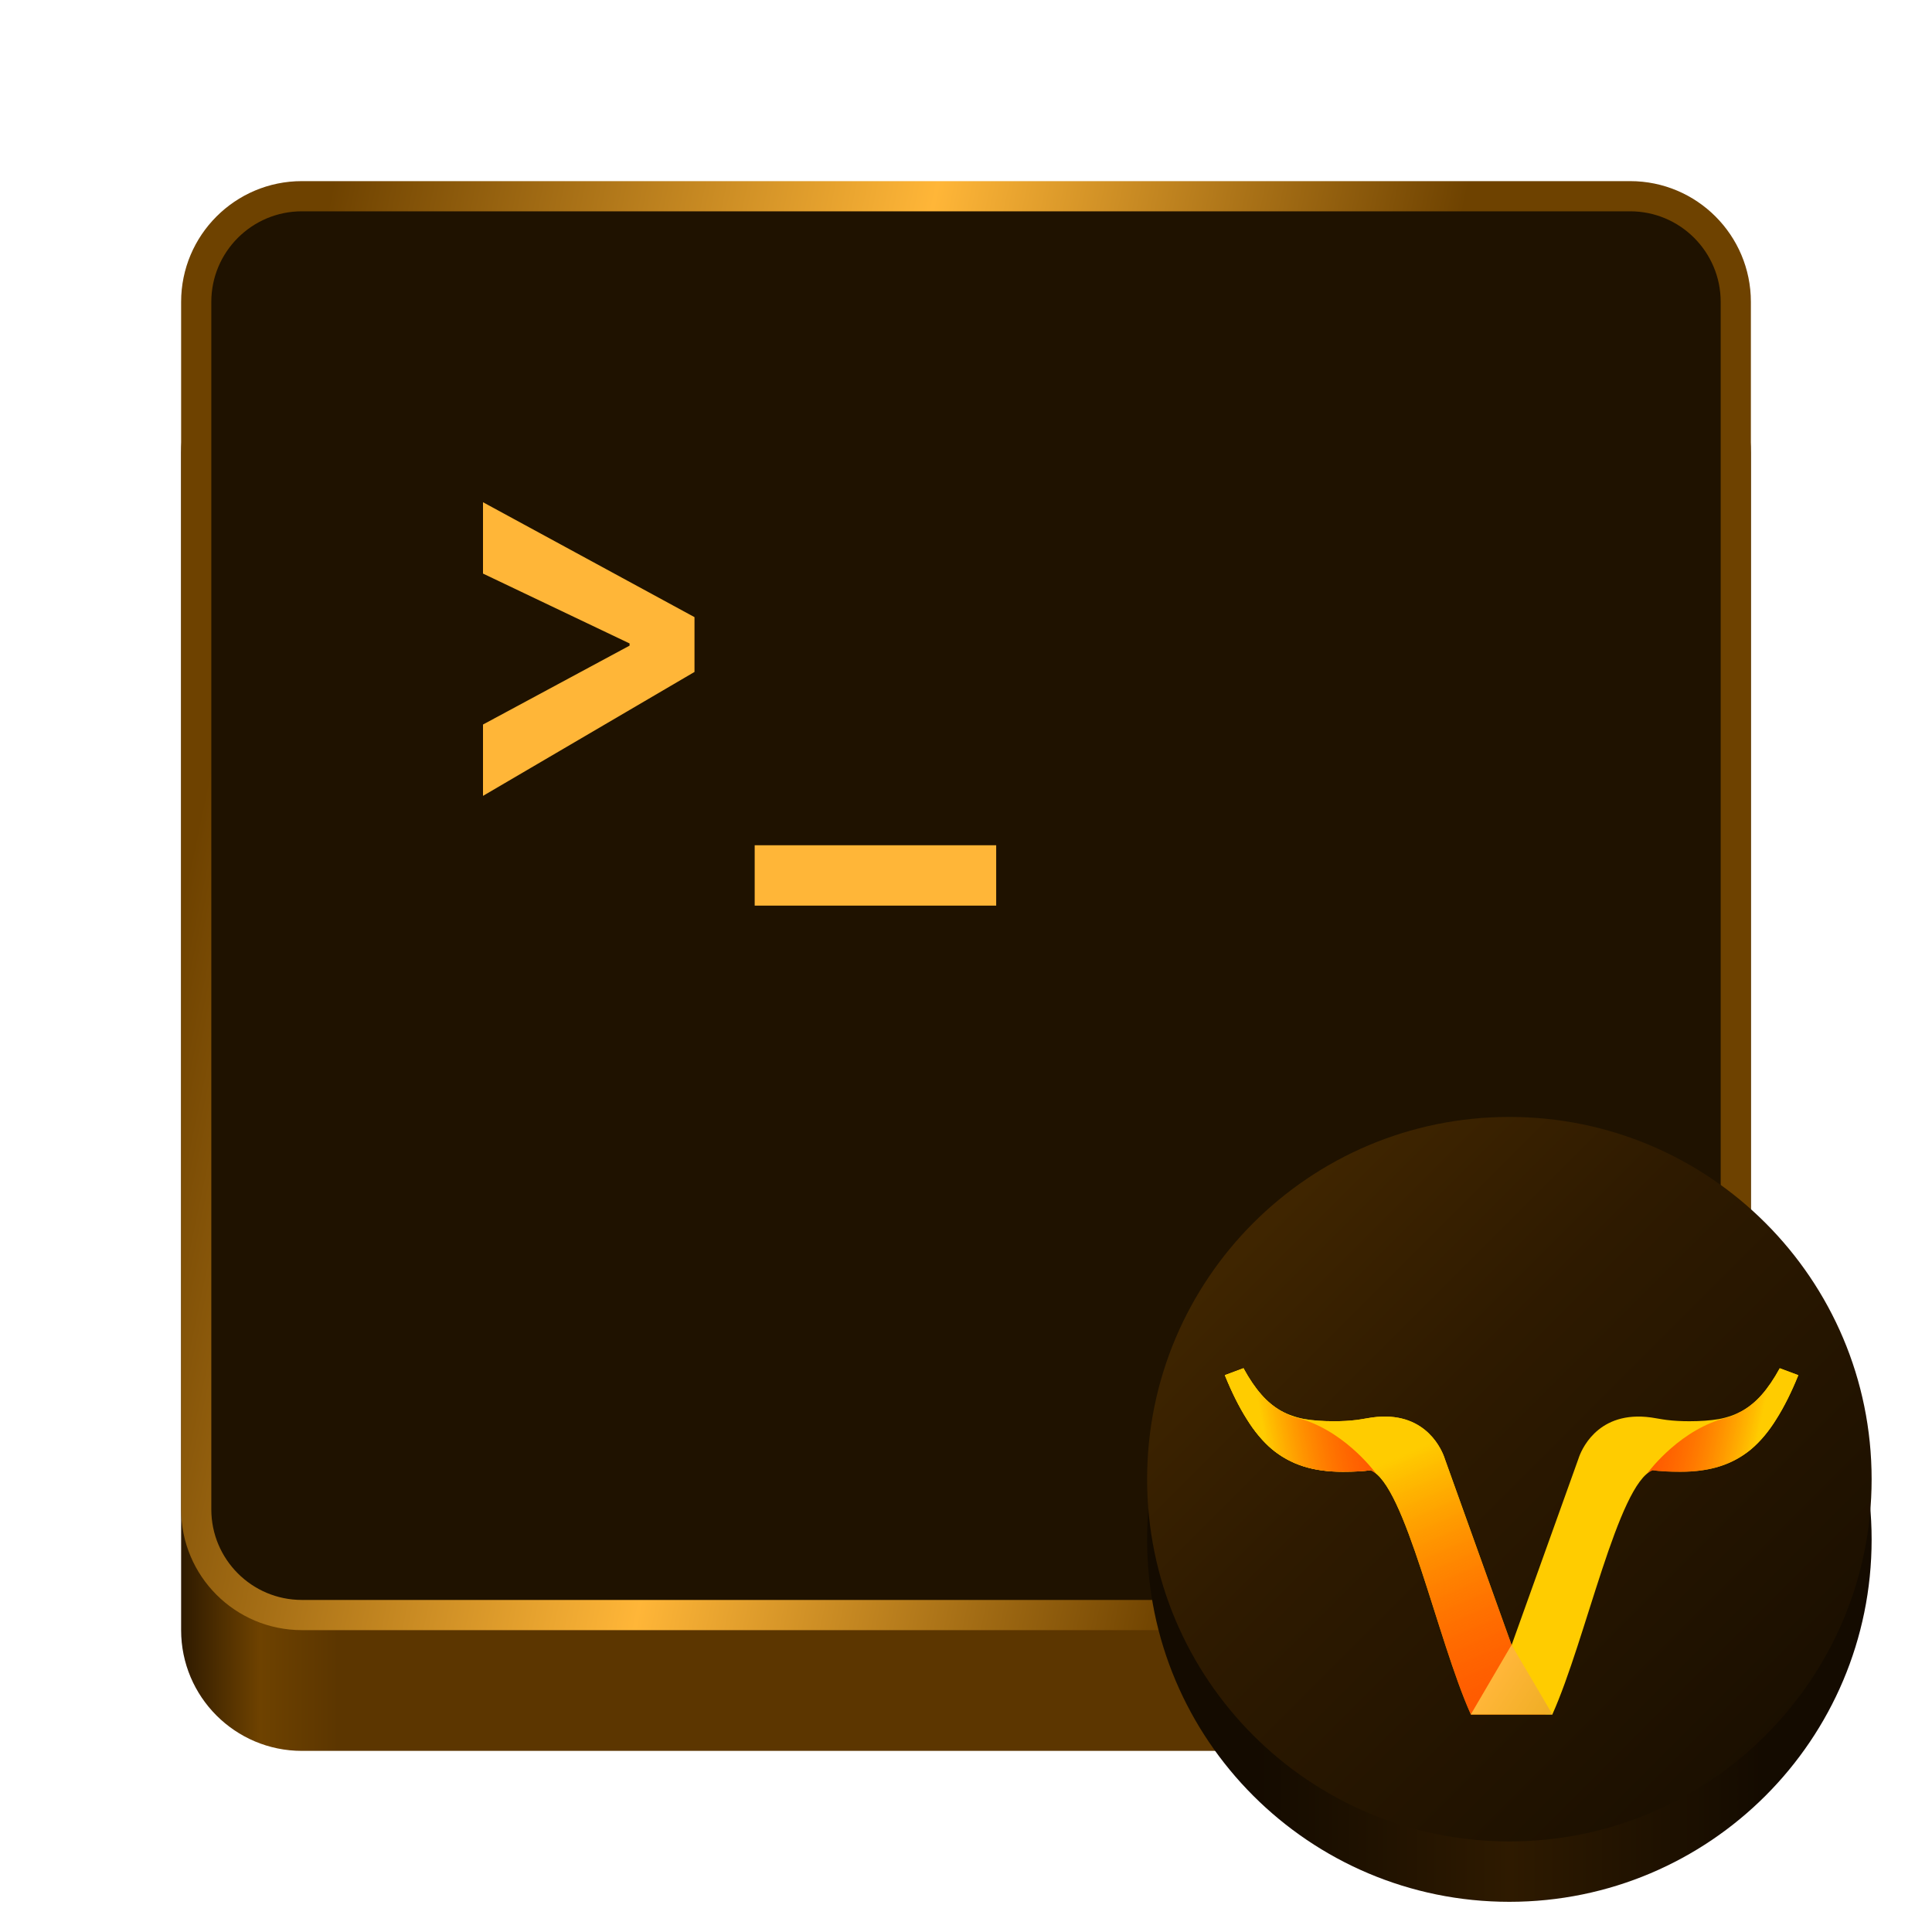
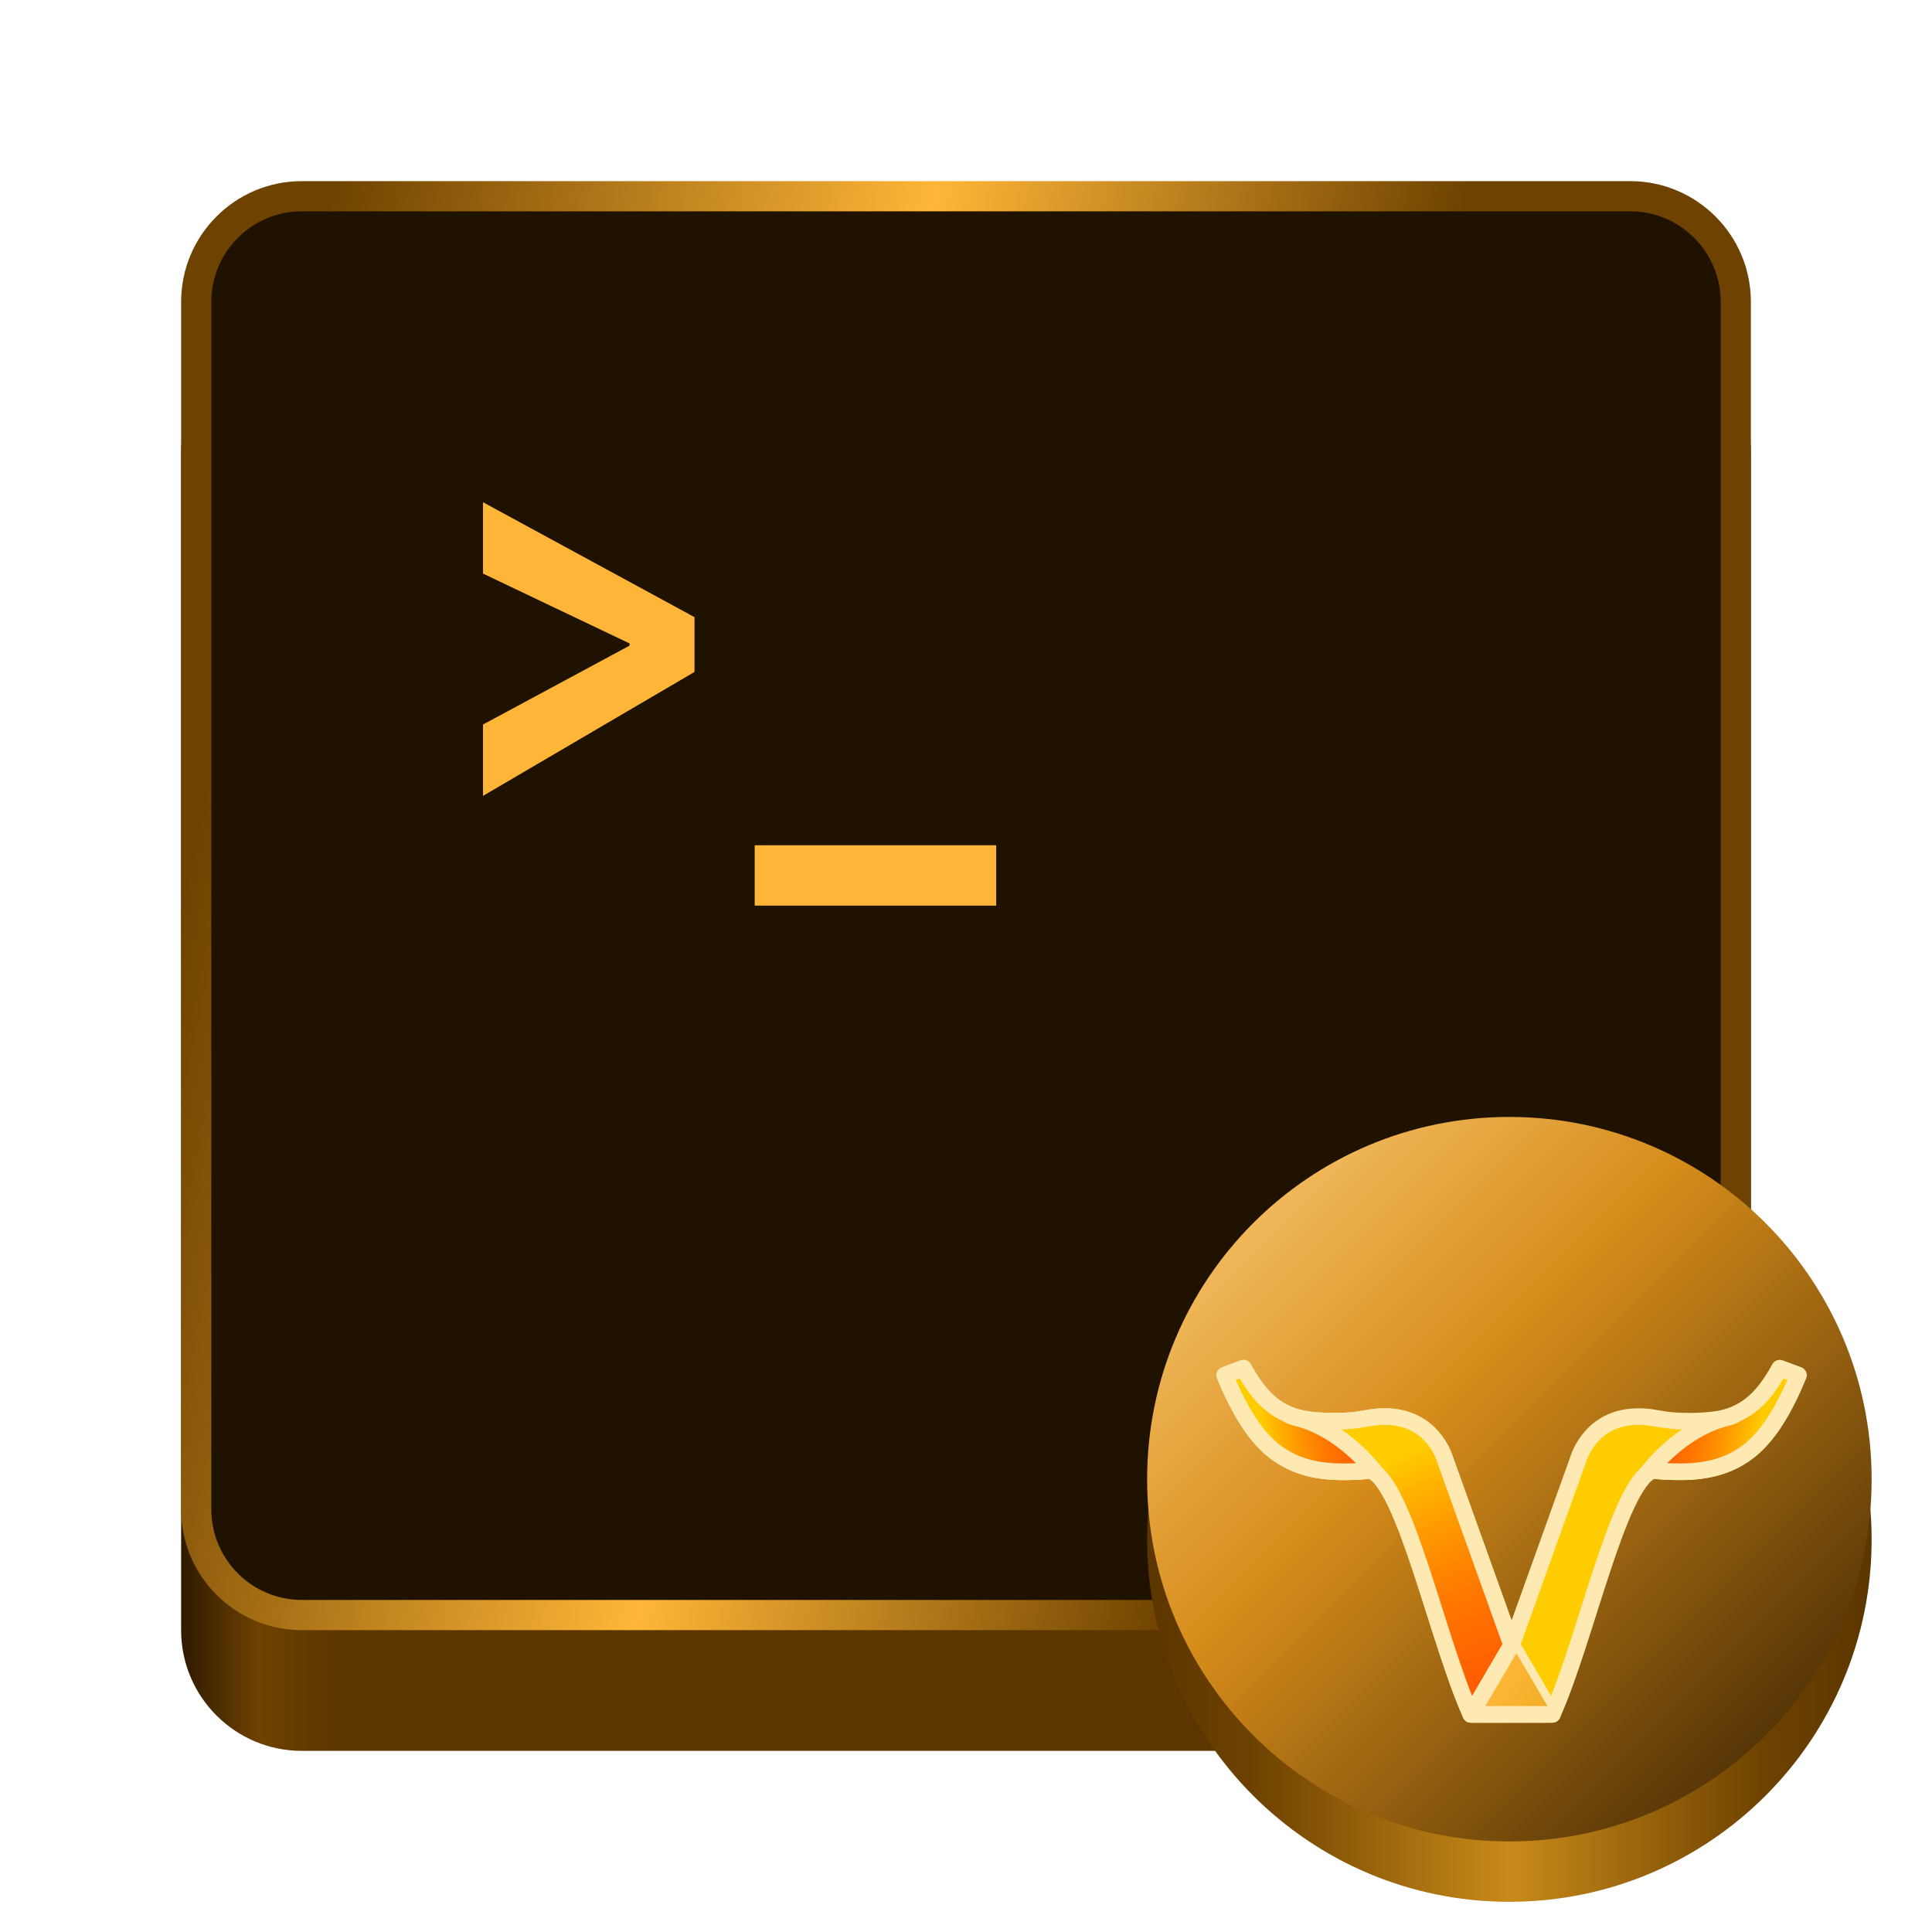
<svg xmlns="http://www.w3.org/2000/svg" height="128px" viewBox="0 0 128 128" width="128px">
  <defs>
    <linearGradient id="a" gradientUnits="userSpaceOnUse" x1="12" x2="116" y1="64" y2="64">
      <stop offset="0" stop-color="#2e1a00" />
      <stop offset="0.05" stop-color="#6e4200" />
      <stop offset="0.1" stop-color="#5c3600" />
      <stop offset="0.9" stop-color="#5c3600" />
      <stop offset="0.95" stop-color="#6e4200" />
      <stop offset="1" stop-color="#2e1a00" />
    </linearGradient>
    <linearGradient id="b" gradientUnits="userSpaceOnUse" x1="12" x2="112.041" y1="60" y2="80.988">
      <stop offset="0" stop-color="#6e4200" />
      <stop offset="0.384" stop-color="#ffb638" />
      <stop offset="0.721" stop-color="#6e4200" />
      <stop offset="1" stop-color="#6e4200" />
    </linearGradient>
    <linearGradient id="guixgrad" gradientUnits="userSpaceOnUse" x1="76" y1="74" x2="124" y2="122">
-       <stop offset="0" stop-color="#4a2c00" />
-       <stop offset="0.4" stop-color="#2e1a00" />
-       <stop offset="1" stop-color="#150c00" />
+       <stop offset="0" stop-color="#ffd07e" />
+       <stop offset="0.4" stop-color="#d68c1a" />
+       <stop offset="1" stop-color="#2e1a00" />
    </linearGradient>
    <linearGradient id="shadowgrad" gradientUnits="userSpaceOnUse" x1="76" y1="102" x2="124" y2="102">
-       <stop offset="0" stop-color="#140b00" />
-       <stop offset="0.15" stop-color="#140b00" />
-       <stop offset="0.5" stop-color="#2e1a00" />
-       <stop offset="0.85" stop-color="#140b00" />
-       <stop offset="1" stop-color="#140b00" />
+       <stop offset="0" stop-color="#5c3600" />
+       <stop offset="0.15" stop-color="#6e4200" />
+       <stop offset="0.5" stop-color="#c98a1a" />
+       <stop offset="0.85" stop-color="#6e4200" />
+       <stop offset="1" stop-color="#5c3600" />
    </linearGradient>
    <clipPath id="guixclip">
      <circle cx="100" cy="98" r="24" />
    </clipPath>
    <linearGradient id="guixLinGradA" gradientUnits="userSpaceOnUse" gradientTransform="matrix(-0.3935513,0,0,0.3935513,106.4878,88.12713)" x1="142.969" y1="63.656" x2="177.043" y2="69.791">
      <stop stop-color="#ff0000" stop-opacity="0.584" offset="0" />
      <stop stop-color="#ffcc00" stop-opacity="1" offset="1" />
    </linearGradient>
    <linearGradient id="guixLinGradB" gradientUnits="userSpaceOnUse" gradientTransform="matrix(-0.2203752,0,0,0.2203752,88.64567,-82.15202)" x1="108.088" y1="1025.709" x2="80.655" y2="1043.709">
      <stop stop-color="#ffb638" stop-opacity="1" offset="0" />
      <stop stop-color="#f0ae26" stop-opacity="1" offset="1" />
    </linearGradient>
    <linearGradient id="guixLinGradC" gradientUnits="userSpaceOnUse" gradientTransform="matrix(0.3935513,0,0,0.3935513,26.54727,-247.3214)" x1="113.515" y1="1004.803" x2="78" y2="922.072">
      <stop stop-color="#ff0000" stop-opacity="0.584" offset="0" />
      <stop stop-color="#ffcc00" stop-opacity="1" offset="1" />
    </linearGradient>
    <linearGradient id="guixLinGradD" gradientUnits="userSpaceOnUse" gradientTransform="matrix(0.3935513,0,0,0.3935513,26.55997,88.12726)" x1="142.969" y1="63.656" x2="176.605" y2="70.667">
      <stop stop-color="#ff0000" stop-opacity="0.584" offset="0" />
      <stop stop-color="#ffcc00" stop-opacity="1" offset="1" />
    </linearGradient>
  </defs>
  <path d="m 20 22 h 88 c 4.418 0 8 3.582 8 8 v 78 c 0 4.418 -3.582 8 -8 8 h -88 c -4.418 0 -8 -3.582 -8 -8 v -78 c 0 -4.418 3.582 -8 8 -8 z m 0 0" fill="url(#a)" />
  <path d="m 20 12 h 88 c 4.418 0 8 3.582 8 8 v 80 c 0 4.418 -3.582 8 -8 8 h -88 c -4.418 0 -8 -3.582 -8 -8 v -80 c 0 -4.418 3.582 -8 8 -8 z m 0 0" fill="url(#b)" />
  <path d="m 20 14 h 88 c 3.312 0 6 2.688 6 6 v 80 c 0 3.312 -2.688 6 -6 6 h -88 c -3.312 0 -6 -2.688 -6 -6 v -80 c 0 -3.312 2.688 -6 6 -6 z m 0 0" fill="#1f1200" />
  <path d="m 46.012 40.887 l -14.012 -7.613 v 4.727 l 9.711 4.629 v 0.145 l -9.711 5.227 v 4.727 l 14.012 -8.211 z m 0 0" fill="#ffb638" />
  <path d="m 50 56 v 4 h 16 v -4 z m 0 0" fill="#ffb638" />
  <circle cx="100" cy="102" r="24" fill="url(#shadowgrad)" />
  <circle cx="100" cy="98" r="24" fill="url(#guixgrad)" />
  <g clip-path="url(#guixclip)">
    <g transform="translate(79.5,89) scale(0.55)">
-       <g transform="translate(-28.98277,-103.8205)">
+       <g transform="translate(-28.98277,-103.8205)" stroke="#ffe9b3" stroke-width="2" stroke-linejoin="round">
        <path d="m 98.826,106.821 c -0.71,1.297 -1.43,2.353 -2.164,3.185 -0.71,0.808 -1.492,1.454 -2.349,1.943 -0.832,0.465 -1.776,0.8 -2.829,0.996 -1.028,0.171 -2.208,0.258 -3.554,0.258 -0.993,0 -1.885,-0.051 -2.669,-0.148 0,0 -0.01,0 -0.012,0 -0.099,-0.007 -0.304,-0.041 -0.516,-0.074 -0.223,-0.035 -0.452,-0.069 -0.812,-0.135 -6.599,-1.221 -8.788,3.36 -9.261,4.624 -0.074,0.198 -0.111,0.32 -0.111,0.32 l -8.019,22.359 -4.919,8.363 h 9.826 c 4.036,-8.986 7.916,-27.748 12.065,-29.406 0.899,0.126 2.014,0.184 3.357,0.184 1.762,0 3.34,-0.211 4.735,-0.652 1.395,-0.441 2.65,-1.124 3.776,-2.054 1.126,-0.954 2.144,-2.172 3.05,-3.64 0.93,-1.468 1.812,-3.232 2.644,-5.288 l -2.238,-0.836 z" fill="#ffcc00" />
        <path d="m 98.826,106.822 c -0.71,1.297 -1.43,2.352 -2.164,3.184 -0.71,0.808 -1.493,1.454 -2.349,1.943 -0.206,0.115 -0.419,0.221 -0.638,0.32 0,7.9e-4 0,0.003 -0.01,0.004 -0.277,0.195 -0.632,0.362 -1.115,0.476 -5.562,1.324 -9.35,6.281 -9.706,6.76 0.161,-0.133 0.324,-0.241 0.486,-0.324 0.024,-0.013 0.048,-0.025 0.072,-0.036 0,-0.002 0.01,-0.004 0.011,-0.006 0.028,-0.013 0.058,-0.025 0.086,-0.036 0.899,0.126 2.014,0.185 3.357,0.185 1.762,0 3.34,-0.213 4.735,-0.654 1.395,-0.441 2.649,-1.122 3.775,-2.052 1.126,-0.954 2.145,-2.173 3.05,-3.641 0.93,-1.468 1.812,-3.233 2.645,-5.289 l -2.239,-0.835 z" fill="url(#guixLinGradD)" />
        <path d="m 34.222,106.821 c 0.71,1.297 1.43,2.353 2.165,3.185 0.71,0.808 1.492,1.454 2.349,1.943 0.832,0.465 1.776,0.8 2.829,0.996 1.028,0.171 2.208,0.258 3.554,0.258 0.993,0 1.885,-0.051 2.669,-0.148 0,0 0.01,0 0.012,0 0.099,-0.007 0.304,-0.041 0.516,-0.074 0.223,-0.035 0.452,-0.069 0.812,-0.135 6.599,-1.221 8.788,3.36 9.261,4.624 0.074,0.198 0.111,0.32 0.111,0.32 l 8.019,22.359 4.919,8.363 h -9.826 c -4.036,-8.986 -7.916,-27.748 -12.065,-29.406 -0.899,0.126 -2.014,0.184 -3.357,0.184 -1.762,0 -3.34,-0.211 -4.735,-0.652 -1.395,-0.441 -2.65,-1.124 -3.776,-2.054 -1.126,-0.954 -2.144,-2.172 -3.05,-3.64 -0.93,-1.468 -1.812,-3.232 -2.644,-5.288 l 2.238,-0.836 z" fill="#ffcc00" />
        <path d="m 34.221,106.821 c 0.71,1.297 1.43,2.353 2.165,3.185 0.71,0.808 1.492,1.454 2.349,1.943 0.832,0.465 1.776,0.8 2.829,0.996 1.028,0.171 2.208,0.258 3.554,0.258 0.993,0 1.885,-0.051 2.669,-0.148 0,0 0.01,0 0.012,0 0.099,-0.007 0.304,-0.041 0.516,-0.074 0.223,-0.035 0.452,-0.069 0.812,-0.135 6.599,-1.221 8.788,3.36 9.261,4.624 0.074,0.198 0.111,0.32 0.111,0.32 l 8.019,22.359 4.132,8.363 h -9.039 c -4.036,-8.986 -7.916,-27.748 -12.065,-29.406 -0.899,0.126 -2.014,0.184 -3.357,0.184 -1.762,0 -3.34,-0.211 -4.735,-0.652 -1.395,-0.441 -2.65,-1.124 -3.776,-2.054 -1.126,-0.954 -2.144,-2.172 -3.05,-3.64 -0.93,-1.468 -1.812,-3.232 -2.644,-5.288 l 2.238,-0.836 z" fill="url(#guixLinGradC)" />
        <path d="m 66.516,140.146 -4.9,8.367 h 9.822" fill="url(#guixLinGradB)" />
        <path d="m 34.223,106.822 -2.239,0.835 c 0.26,0.642 0.525,1.257 0.794,1.842 0.054,0.117 0.108,0.232 0.162,0.347 2e-4,5.3e-4 -2e-4,0.002 0,0.002 0.054,0.114 0.109,0.227 0.164,0.339 0.018,0.037 0.037,0.073 0.055,0.111 0.091,0.186 0.182,0.371 0.274,0.551 4e-4,7.9e-4 0,0.001 0,0.002 0.055,0.107 0.11,0.213 0.166,0.318 0.224,0.423 0.451,0.828 0.68,1.214 0.057,0.096 0.114,0.19 0.172,0.284 0.022,0.036 0.044,0.072 0.067,0.109 0.036,0.058 0.073,0.115 0.109,0.171 0.057,0.092 0.112,0.183 0.17,0.272 0.092,0.143 0.186,0.283 0.28,0.421 0.024,0.035 0.047,0.07 0.071,0.105 0.06,0.086 0.119,0.171 0.179,0.255 0.12,0.168 0.242,0.332 0.366,0.492 0.062,0.08 0.124,0.158 0.187,0.236 0.126,0.156 0.252,0.308 0.381,0.455 0.098,0.112 0.198,0.222 0.297,0.33 0.032,0.034 0.064,0.068 0.095,0.101 0.133,0.14 0.266,0.276 0.402,0.408 0.068,0.066 0.135,0.131 0.204,0.194 0.069,0.064 0.138,0.127 0.208,0.189 0.07,0.062 0.139,0.121 0.21,0.181 0.211,0.174 0.428,0.34 0.648,0.497 0.587,0.419 1.207,0.776 1.861,1.073 0.082,0.037 0.163,0.073 0.246,0.109 0.166,0.07 0.334,0.137 0.505,0.2 0.085,0.031 0.169,0.06 0.255,0.09 0.086,0.029 0.174,0.058 0.261,0.086 0.087,0.028 0.174,0.054 0.263,0.08 0.177,0.051 0.358,0.1 0.541,0.145 0.091,0.022 0.183,0.042 0.276,0.063 0.093,0.02 0.186,0.04 0.28,0.059 0.095,0.019 0.19,0.036 0.286,0.053 0.192,0.034 0.386,0.065 0.583,0.091 0.296,0.041 0.598,0.074 0.907,0.099 0.206,0.017 0.415,0.03 0.627,0.04 0.212,0.01 0.427,0.016 0.644,0.019 0.109,0.002 0.218,0.002 0.328,0.002 0.168,0 0.333,-5e-5 0.493,-0.002 0.322,-0.004 0.629,-0.012 0.922,-0.023 0.146,-0.006 0.289,-0.011 0.429,-0.019 0.14,-0.008 0.277,-0.017 0.41,-0.027 0.399,-0.029 0.766,-0.065 1.103,-0.112 0.028,0.011 0.057,0.023 0.086,0.036 0,0.002 0.01,0.004 0.011,0.006 0.024,0.012 0.048,0.023 0.072,0.036 0.162,0.083 0.325,0.191 0.486,0.324 -0.355,-0.478 -4.144,-5.436 -9.706,-6.76 -0.482,-0.115 -0.838,-0.282 -1.115,-0.476 0,-7.9e-4 0,-0.003 -0.01,-0.004 -0.219,-0.099 -0.433,-0.205 -0.638,-0.32 -4e-4,-2.1e-4 0,2.1e-4 0,0 -0.053,-0.03 -0.106,-0.062 -0.158,-0.093 -4e-4,-2.1e-4 0,2.1e-4 0,0 -0.053,-0.032 -0.104,-0.064 -0.156,-0.097 -0.105,-0.066 -0.21,-0.134 -0.312,-0.206 -0.051,-0.035 -0.102,-0.072 -0.152,-0.109 -0.102,-0.074 -0.201,-0.15 -0.301,-0.229 -0.05,-0.039 -0.098,-0.078 -0.147,-0.118 -0.049,-0.041 -0.098,-0.082 -0.147,-0.124 -0.048,-0.042 -0.095,-0.085 -0.143,-0.128 -0.239,-0.215 -0.471,-0.444 -0.696,-0.69 -0.045,-0.049 -0.091,-0.1 -0.135,-0.151 -0.163,-0.185 -0.326,-0.381 -0.488,-0.589 -0.02,-0.026 -0.039,-0.052 -0.059,-0.078 -0.045,-0.059 -0.092,-0.118 -0.137,-0.179 -0.227,-0.304 -0.452,-0.632 -0.676,-0.981 -0.09,-0.14 -0.179,-0.283 -0.269,-0.431 -0.045,-0.074 -0.089,-0.147 -0.133,-0.223 -0.133,-0.226 -0.267,-0.461 -0.4,-0.703 z" fill="url(#guixLinGradA)" />
      </g>
    </g>
  </g>
</svg>
